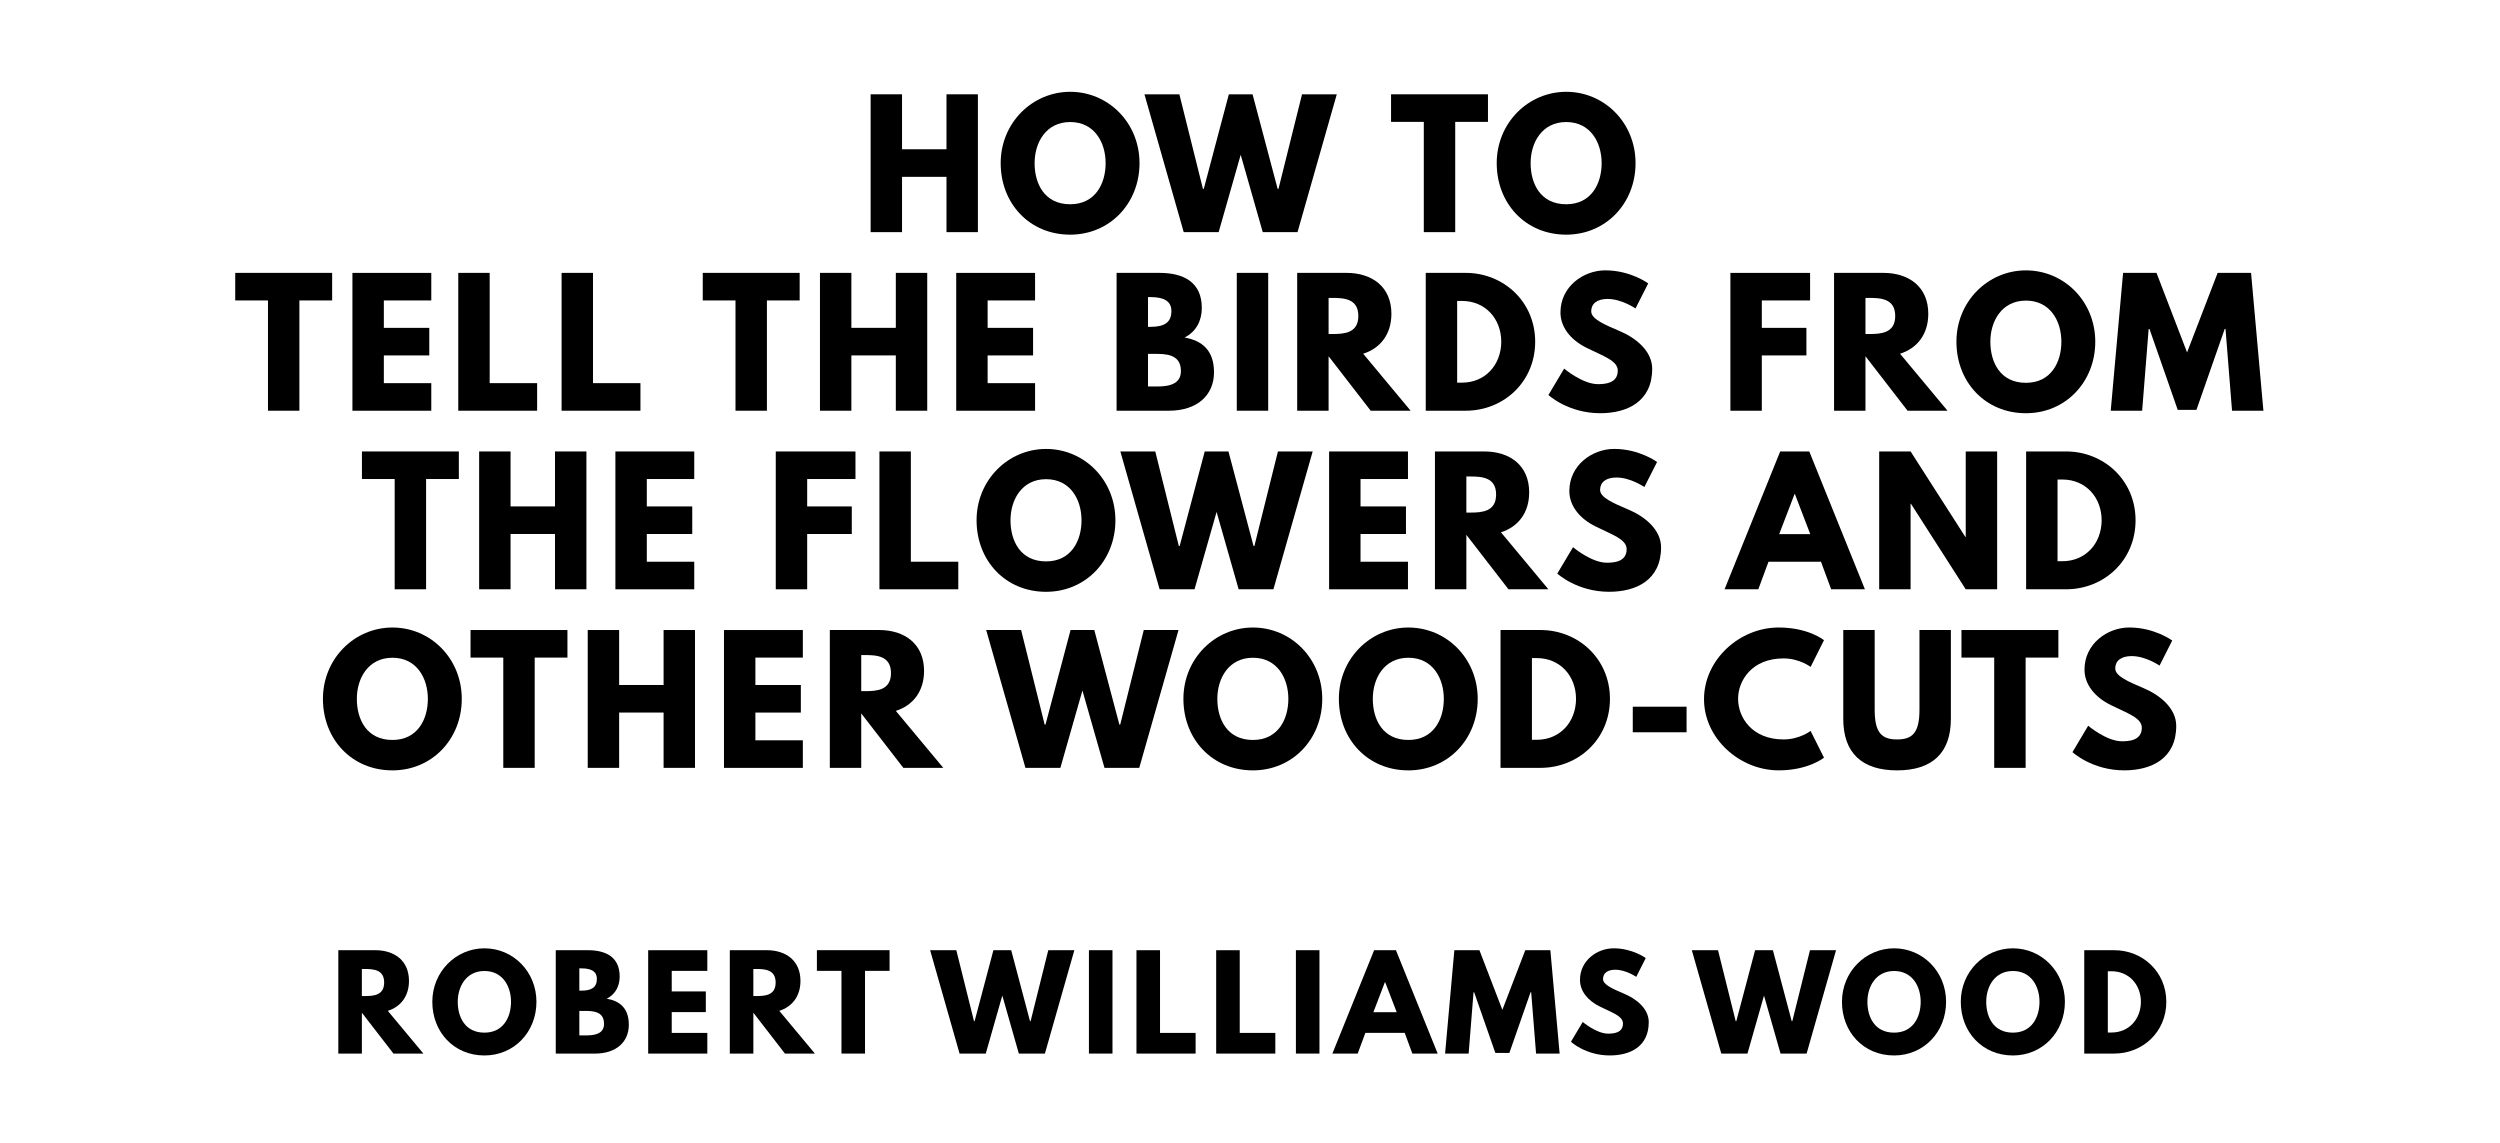
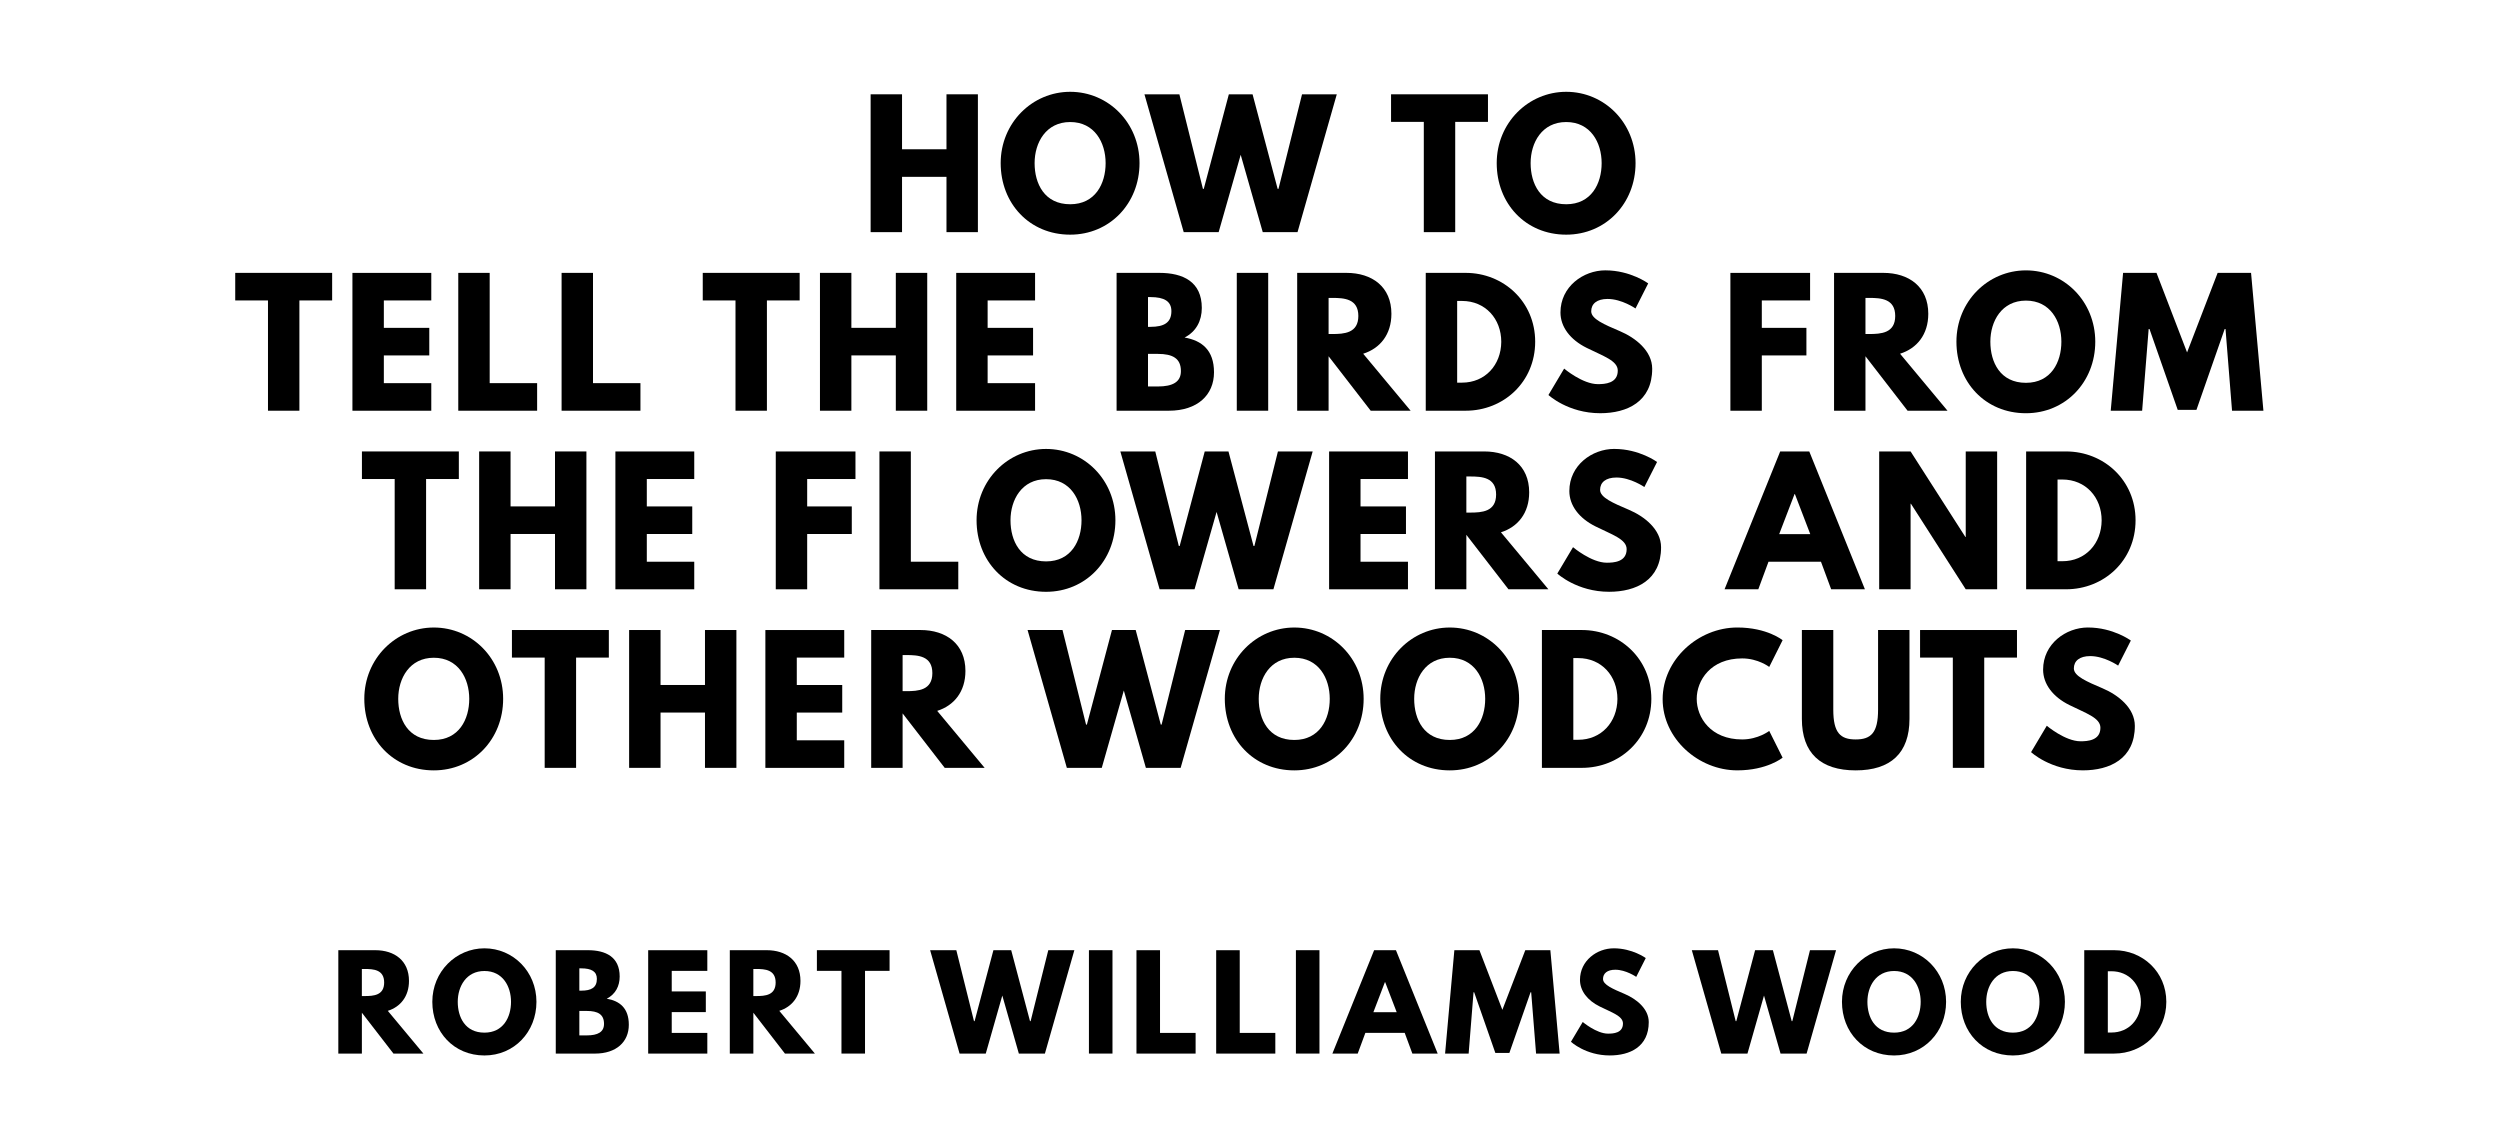
<svg xmlns="http://www.w3.org/2000/svg" version="1.1" viewBox="0 0 1400 640">
  <g aria-label="HOW TO">
    <path d="M505.14,99.03l0.00,30.97l-17.59,0.00l0.00-77.19l17.59,0.00l0.00,30.78l24.89,0.00l0.00-30.78l17.59,0.00l0.00,77.19l-17.59,0.00l0.00-30.97l-24.89,0.00z" />
    <path d="M560.38,91.36c0.00-22.55,17.68-39.95,38.92-39.95c21.43,0.00,38.83,17.40,38.83,39.95s-16.65,40.05-38.83,40.05c-22.83,0.00-38.92-17.50-38.92-40.05z  M579.38,91.36c0.00,11.51,5.52,23.02,19.93,23.02c14.04,0.00,19.84-11.51,19.84-23.02s-6.18-23.02-19.84-23.02c-13.57,0.00-19.93,11.51-19.93,23.02z" />
    <path d="M707.14,130.00l-12.35-43.32l-12.35,43.32l-19.56,0.00l-21.99-77.19l19.56,0.00l13.19,52.96l0.47,0.00l14.04-52.96l13.29,0.00l14.04,52.96l0.47,0.00l13.19-52.96l19.46,0.00l-21.99,77.19l-19.46,0.00z" />
    <path d="M778.99,68.25l0.00-15.44l54.27,0.00l0.00,15.44l-18.34,0.00l0.00,61.75l-17.59,0.00l0.00-61.75l-18.34,0.00z" />
    <path d="M838.16,91.36c0.00-22.55,17.68-39.95,38.92-39.95c21.43,0.00,38.83,17.40,38.83,39.95s-16.65,40.05-38.83,40.05c-22.83,0.00-38.92-17.50-38.92-40.05z  M857.15,91.36c0.00,11.51,5.52,23.02,19.93,23.02c14.04,0.00,19.84-11.51,19.84-23.02s-6.18-23.02-19.84-23.02c-13.57,0.00-19.93,11.51-19.93,23.02z" />
  </g>
  <g aria-label="TELL THE BIRDS FROM">
    <path d="M131.73,168.25l0.00-15.44l54.27,0.00l0.00,15.44l-18.34,0.00l0.00,61.75l-17.59,0.00l0.00-61.75l-18.34,0.00z" />
    <path d="M241.52,152.81l0.00,15.44l-26.57,0.00l0.00,15.35l25.45,0.00l0.00,15.44l-25.45,0.00l0.00,15.53l26.57,0.00l0.00,15.44l-44.16,0.00l0.00-77.19l44.16,0.00z" />
    <path d="M274.22,152.81l0.00,61.75l26.57,0.00l0.00,15.44l-44.16,0.00l0.00-77.19l17.59,0.00z" />
    <path d="M332.08,152.81l0.00,61.75l26.57,0.00l0.00,15.44l-44.16,0.00l0.00-77.19l17.59,0.00z" />
    <path d="M393.54,168.25l0.00-15.44l54.27,0.00l0.00,15.44l-18.34,0.00l0.00,61.75l-17.59,0.00l0.00-61.75l-18.34,0.00z" />
    <path d="M476.77,199.03l0.00,30.97l-17.59,0.00l0.00-77.19l17.59,0.00l0.00,30.78l24.89,0.00l0.00-30.78l17.59,0.00l0.00,77.19l-17.59,0.00l0.00-30.97l-24.89,0.00z" />
    <path d="M579.64,152.81l0.00,15.44l-26.57,0.00l0.00,15.35l25.45,0.00l0.00,15.44l-25.45,0.00l0.00,15.53l26.57,0.00l0.00,15.44l-44.16,0.00l0.00-77.19l44.16,0.00z" />
    <path d="M625.29,152.81l23.95,0.00c13.29,0.00,23.77,4.96,23.77,19.65c0.00,7.11-3.09,13.19-9.64,16.56c9.64,1.68,16.47,7.02,16.47,19.46c0.00,12.73-9.26,21.52-25.26,21.52l-29.29,0.00l0.00-77.19z  M642.88,183.03l1.40,0.00c7.58,0.00,11.70-2.34,11.70-8.80c0.00-5.52-4.02-7.86-11.70-7.86l-1.40,0.00l0.00,16.65z  M642.88,216.43l5.52,0.00c8.33,0.00,12.91-2.53,12.91-8.61c0.00-7.11-4.58-9.64-12.91-9.64l-5.52,0.00l0.00,18.25z" />
    <path d="M710.19,152.81l0.00,77.19l-17.59,0.00l0.00-77.19l17.59,0.00z" />
    <path d="M726.42,152.81l27.60,0.00c14.32,0.00,25.17,7.77,25.17,22.92c0.00,11.60-6.36,19.37-15.81,22.36l26.57,31.91l-22.36,0.00l-23.58-30.50l0.00,30.50l-17.59,0.00l0.00-77.19z  M744.01,187.05l2.06,0.00c6.64,0.00,14.60-0.47,14.60-10.11s-7.95-10.11-14.60-10.11l-2.06,0.00l0.00,20.21z" />
    <path d="M798.42,152.81l22.36,0.00c21.15,0.00,38.92,16.09,38.92,38.55c0.00,22.55-17.68,38.64-38.92,38.64l-22.36,0.00l0.00-77.19z  M816.01,214.28l2.71,0.00c13.01,0.00,21.89-9.92,21.99-22.83c0.00-12.91-8.89-22.92-21.99-22.92l-2.71,0.00l0.00,45.75z" />
    <path d="M899.04,151.40c14.04,0.00,23.95,7.30,23.95,7.30l-7.11,14.04s-7.67-5.33-15.63-5.33c-5.99,0.00-9.17,2.71-9.17,6.92c0.00,4.30,7.30,7.39,16.09,11.13c8.61,3.65,18.06,10.95,18.06,21.05c0.00,18.43-14.04,24.89-29.10,24.89c-18.06,0.00-29.01-10.20-29.01-10.20l8.80-14.78s10.29,8.70,18.90,8.70c3.84,0.00,11.13-0.37,11.13-7.58c0.00-5.61-8.23-8.14-17.40-12.73c-9.26-4.58-14.69-11.79-14.69-19.84c0.00-14.41,12.73-23.58,25.17-23.58z" />
    <path d="M1013.65,152.81l0.00,15.44l-27.04,0.00l0.00,15.35l24.98,0.00l0.00,15.44l-24.98,0.00l0.00,30.97l-17.59,0.00l0.00-77.19l44.63,0.00z" />
    <path d="M1027.07,152.81l27.60,0.00c14.32,0.00,25.17,7.77,25.17,22.92c0.00,11.60-6.36,19.37-15.81,22.36l26.57,31.91l-22.36,0.00l-23.58-30.50l0.00,30.50l-17.59,0.00l0.00-77.19z  M1044.66,187.05l2.06,0.00c6.64,0.00,14.60-0.47,14.60-10.11s-7.95-10.11-14.60-10.11l-2.06,0.00l0.00,20.21z" />
    <path d="M1095.60,191.36c0.00-22.55,17.68-39.95,38.92-39.95c21.43,0.00,38.83,17.40,38.83,39.95s-16.65,40.05-38.83,40.05c-22.83,0.00-38.92-17.50-38.92-40.05z  M1114.60,191.36c0.00,11.51,5.52,23.02,19.93,23.02c14.04,0.00,19.84-11.51,19.84-23.02s-6.18-23.02-19.84-23.02c-13.57,0.00-19.93,11.51-19.93,23.02z" />
    <path d="M1249.94,230.00l-3.65-45.75l-0.47,0.00l-15.81,45.29l-10.48,0.00l-15.81-45.29l-0.47,0.00l-3.65,45.75l-17.59,0.00l6.92-77.19l18.71,0.00l17.12,44.54l17.12-44.54l18.71,0.00l6.92,77.19l-17.59,0.00z" />
  </g>
  <g aria-label="THE FLOWERS AND">
    <path d="M202.68,268.25l0.00-15.44l54.27,0.00l0.00,15.44l-18.34,0.00l0.00,61.75l-17.59,0.00l0.00-61.75l-18.34,0.00z" />
    <path d="M285.91,299.03l0.00,30.97l-17.59,0.00l0.00-77.19l17.59,0.00l0.00,30.78l24.89,0.00l0.00-30.78l17.59,0.00l0.00,77.19l-17.59,0.00l0.00-30.97l-24.89,0.00z" />
    <path d="M388.78,252.81l0.00,15.44l-26.57,0.00l0.00,15.35l25.45,0.00l0.00,15.44l-25.45,0.00l0.00,15.53l26.57,0.00l0.00,15.44l-44.16,0.00l0.00-77.19l44.16,0.00z" />
    <path d="M479.06,252.81l0.00,15.44l-27.04,0.00l0.00,15.35l24.98,0.00l0.00,15.44l-24.98,0.00l0.00,30.97l-17.59,0.00l0.00-77.19l44.63,0.00z" />
    <path d="M510.07,252.81l0.00,61.75l26.57,0.00l0.00,15.44l-44.16,0.00l0.00-77.19l17.59,0.00z" />
    <path d="M546.88,291.36c0.00-22.55,17.68-39.95,38.92-39.95c21.43,0.00,38.83,17.40,38.83,39.95s-16.65,40.05-38.83,40.05c-22.83,0.00-38.92-17.50-38.92-40.05z  M565.88,291.36c0.00,11.51,5.52,23.02,19.93,23.02c14.04,0.00,19.84-11.51,19.84-23.02s-6.18-23.02-19.84-23.02c-13.57,0.00-19.93,11.51-19.93,23.02z" />
    <path d="M693.64,330.00l-12.35-43.32l-12.35,43.32l-19.56,0.00l-21.99-77.19l19.56,0.00l13.19,52.96l0.47,0.00l14.04-52.96l13.29,0.00l14.04,52.96l0.47,0.00l13.19-52.96l19.46,0.00l-21.99,77.19l-19.46,0.00z" />
    <path d="M788.46,252.81l0.00,15.44l-26.57,0.00l0.00,15.35l25.45,0.00l0.00,15.44l-25.45,0.00l0.00,15.53l26.57,0.00l0.00,15.44l-44.16,0.00l0.00-77.19l44.16,0.00z" />
    <path d="M803.57,252.81l27.60,0.00c14.32,0.00,25.17,7.77,25.17,22.92c0.00,11.60-6.36,19.37-15.81,22.36l26.57,31.91l-22.36,0.00l-23.58-30.50l0.00,30.50l-17.59,0.00l0.00-77.19z  M821.16,287.05l2.06,0.00c6.64,0.00,14.60-0.47,14.60-10.11s-7.95-10.11-14.60-10.11l-2.06,0.00l0.00,20.21z" />
    <path d="M904.01,251.40c14.04,0.00,23.95,7.30,23.95,7.30l-7.11,14.04s-7.67-5.33-15.63-5.33c-5.99,0.00-9.17,2.71-9.17,6.92c0.00,4.30,7.30,7.39,16.09,11.13c8.61,3.65,18.06,10.95,18.06,21.05c0.00,18.43-14.04,24.89-29.10,24.89c-18.06,0.00-29.01-10.20-29.01-10.20l8.80-14.78s10.29,8.70,18.90,8.70c3.84,0.00,11.13-0.37,11.13-7.58c0.00-5.61-8.23-8.14-17.40-12.73c-9.26-4.58-14.69-11.79-14.69-19.84c0.00-14.41,12.73-23.58,25.17-23.58z" />
    <path d="M1013.19,252.81l31.16,77.19l-18.90,0.00l-5.71-15.44l-29.38,0.00l-5.71,15.44l-18.90,0.00l31.16-77.19l16.28,0.00z  M1013.75,299.12l-8.61-22.46l-0.19,0.00l-8.61,22.46l17.40,0.00z" />
    <path d="M1069.93,282.09l0.00,47.91l-17.59,0.00l0.00-77.19l17.59,0.00l30.69,47.91l0.19,0.00l0.00-47.91l17.59,0.00l0.00,77.19l-17.59,0.00l-30.69-47.91l-0.19,0.00z" />
    <path d="M1134.63,252.81l22.36,0.00c21.15,0.00,38.92,16.09,38.92,38.55c0.00,22.55-17.68,38.64-38.92,38.64l-22.36,0.00l0.00-77.19z  M1152.22,314.28l2.71,0.00c13.01,0.00,21.89-9.92,21.99-22.83c0.00-12.91-8.89-22.92-21.99-22.92l-2.71,0.00l0.00,45.75z" />
  </g>
-   <g aria-label="OTHER WOOD-CUTS">
-     <path d="M180.84,391.36c0.00-22.55,17.68-39.95,38.92-39.95c21.43,0.00,38.83,17.40,38.83,39.95s-16.65,40.05-38.83,40.05c-22.83,0.00-38.92-17.50-38.92-40.05z  M199.83,391.36c0.00,11.51,5.52,23.02,19.93,23.02c14.04,0.00,19.84-11.51,19.84-23.02s-6.18-23.02-19.84-23.02c-13.57,0.00-19.93,11.51-19.93,23.02z" />
-     <path d="M263.50,368.25l0.00-15.44l54.27,0.00l0.00,15.44l-18.34,0.00l0.00,61.75l-17.59,0.00l0.00-61.75l-18.34,0.00z" />
-     <path d="M346.72,399.03l0.00,30.97l-17.59,0.00l0.00-77.19l17.59,0.00l0.00,30.78l24.89,0.00l0.00-30.78l17.59,0.00l0.00,77.19l-17.59,0.00l0.00-30.97l-24.89,0.00z" />
-     <path d="M449.59,352.81l0.00,15.44l-26.57,0.00l0.00,15.35l25.45,0.00l0.00,15.44l-25.45,0.00l0.00,15.53l26.57,0.00l0.00,15.44l-44.16,0.00l0.00-77.19l44.16,0.00z" />
-     <path d="M464.70,352.81l27.60,0.00c14.32,0.00,25.17,7.77,25.17,22.92c0.00,11.60-6.36,19.37-15.81,22.36l26.57,31.91l-22.36,0.00l-23.58-30.50l0.00,30.50l-17.59,0.00l0.00-77.19z  M482.29,387.05l2.06,0.00c6.64,0.00,14.60-0.47,14.60-10.11s-7.95-10.11-14.60-10.11l-2.06,0.00l0.00,20.21z" />
-     <path d="M618.51,430.00l-12.35-43.32l-12.35,43.32l-19.56,0.00l-21.99-77.19l19.56,0.00l13.19,52.96l0.47,0.00l14.04-52.96l13.29,0.00l14.04,52.96l0.47,0.00l13.19-52.96l19.46,0.00l-21.99,77.19l-19.46,0.00z" />
-     <path d="M662.71,391.36c0.00-22.55,17.68-39.95,38.92-39.95c21.43,0.00,38.83,17.40,38.83,39.95s-16.65,40.05-38.83,40.05c-22.83,0.00-38.92-17.50-38.92-40.05z  M681.71,391.36c0.00,11.51,5.52,23.02,19.93,23.02c14.04,0.00,19.84-11.51,19.84-23.02s-6.18-23.02-19.84-23.02c-13.57,0.00-19.93,11.51-19.93,23.02z" />
-     <path d="M749.77,391.36c0.00-22.55,17.68-39.95,38.92-39.95c21.43,0.00,38.83,17.40,38.83,39.95s-16.65,40.05-38.83,40.05c-22.83,0.00-38.92-17.50-38.92-40.05z  M768.77,391.36c0.00,11.51,5.52,23.02,19.93,23.02c14.04,0.00,19.84-11.51,19.84-23.02s-6.18-23.02-19.84-23.02c-13.57,0.00-19.93,11.51-19.93,23.02z" />
-     <path d="M840.29,352.81l22.36,0.00c21.15,0.00,38.92,16.09,38.92,38.55c0.00,22.55-17.68,38.64-38.92,38.64l-22.36,0.00l0.00-77.19z  M857.88,414.28l2.71,0.00c13.01,0.00,21.89-9.92,21.99-22.83c0.00-12.91-8.89-22.92-21.99-22.92l-2.71,0.00l0.00,45.75z" />
-     <path d="M914.35,395.75l30.13,0.00l0.00,14.32l-30.13,0.00l0.00-14.32z" />
-     <path d="M998.78,414.09c8.98,0.00,15.16-4.77,15.16-4.77l7.49,14.97s-8.61,7.11-25.36,7.11c-21.80,0.00-41.82-17.78-41.82-39.86c0.00-22.18,19.93-40.14,41.82-40.14c16.75,0.00,25.36,7.11,25.36,7.11l-7.49,14.97s-6.18-4.77-15.16-4.77c-17.68,0.00-25.45,12.35-25.45,22.64c0.00,10.39,7.77,22.74,25.45,22.74z" />
-     <path d="M1092.49,352.81l0.00,49.78c0.00,19.09-10.48,28.82-30.13,28.82s-30.13-9.73-30.13-28.82l0.00-49.78l17.59,0.00l0.00,44.63c0.00,12.91,3.93,16.65,12.54,16.65s12.54-3.74,12.54-16.65l0.00-44.63l17.59,0.00z" />
-     <path d="M1098.42,368.25l0.00-15.44l54.27,0.00l0.00,15.44l-18.34,0.00l0.00,61.75l-17.59,0.00l0.00-61.75l-18.34,0.00z" />
-     <path d="M1192.50,351.40c14.04,0.00,23.95,7.30,23.95,7.30l-7.11,14.04s-7.67-5.33-15.63-5.33c-5.99,0.00-9.17,2.71-9.17,6.92c0.00,4.30,7.30,7.39,16.09,11.13c8.61,3.65,18.06,10.95,18.06,21.05c0.00,18.43-14.04,24.89-29.10,24.89c-18.06,0.00-29.01-10.20-29.01-10.20l8.80-14.78s10.29,8.70,18.90,8.70c3.84,0.00,11.13-0.37,11.13-7.58c0.00-5.61-8.23-8.14-17.40-12.73c-9.26-4.58-14.69-11.79-14.69-19.84c0.00-14.41,12.73-23.58,25.17-23.58z" />
+   <g aria-label="OTHER WOODCUTS">
+     <path d="M204.01,391.36c0.00-22.55,17.68-39.95,38.92-39.95c21.43,0.00,38.83,17.40,38.83,39.95s-16.65,40.05-38.83,40.05c-22.83,0.00-38.92-17.50-38.92-40.05z  M223.01,391.36c0.00,11.51,5.52,23.02,19.93,23.02c14.04,0.00,19.84-11.51,19.84-23.02s-6.18-23.02-19.84-23.02c-13.57,0.00-19.93,11.51-19.93,23.02z" />
+     <path d="M286.68,368.25l0.00-15.44l54.27,0.00l0.00,15.44l-18.34,0.00l0.00,61.75l-17.59,0.00l0.00-61.75l-18.34,0.00z" />
+     <path d="M369.90,399.03l0.00,30.97l-17.59,0.00l0.00-77.19l17.59,0.00l0.00,30.78l24.89,0.00l0.00-30.78l17.59,0.00l0.00,77.19l-17.59,0.00l0.00-30.97l-24.89,0.00z" />
+     <path d="M472.77,352.81l0.00,15.44l-26.57,0.00l0.00,15.35l25.45,0.00l0.00,15.44l-25.45,0.00l0.00,15.53l26.57,0.00l0.00,15.44l-44.16,0.00l0.00-77.19l44.16,0.00z" />
+     <path d="M487.87,352.81l27.60,0.00c14.32,0.00,25.17,7.77,25.17,22.92c0.00,11.60-6.36,19.37-15.81,22.36l26.57,31.91l-22.36,0.00l-23.58-30.50l0.00,30.50l-17.59,0.00l0.00-77.19z  M505.46,387.05l2.06,0.00c6.64,0.00,14.60-0.47,14.60-10.11s-7.95-10.11-14.60-10.11l-2.06,0.00l0.00,20.21z" />
+     <path d="M641.69,430.00l-12.35-43.32l-12.35,43.32l-19.56,0.00l-21.99-77.19l19.56,0.00l13.19,52.96l0.47,0.00l14.04-52.96l13.29,0.00l14.04,52.96l0.47,0.00l13.19-52.96l19.46,0.00l-21.99,77.19l-19.46,0.00z" />
+     <path d="M685.89,391.36c0.00-22.55,17.68-39.95,38.92-39.95c21.43,0.00,38.83,17.40,38.83,39.95s-16.65,40.05-38.83,40.05c-22.83,0.00-38.92-17.50-38.92-40.05z  M704.89,391.36c0.00,11.51,5.52,23.02,19.93,23.02c14.04,0.00,19.84-11.51,19.84-23.02s-6.18-23.02-19.84-23.02c-13.57,0.00-19.93,11.51-19.93,23.02z" />
+     <path d="M772.95,391.36c0.00-22.55,17.68-39.95,38.92-39.95c21.43,0.00,38.83,17.40,38.83,39.95s-16.65,40.05-38.83,40.05c-22.83,0.00-38.92-17.50-38.92-40.05z  M791.94,391.36c0.00,11.51,5.52,23.02,19.93,23.02c14.04,0.00,19.84-11.51,19.84-23.02s-6.18-23.02-19.84-23.02c-13.57,0.00-19.93,11.51-19.93,23.02z" />
+     <path d="M863.47,352.81l22.36,0.00c21.15,0.00,38.92,16.09,38.92,38.55c0.00,22.55-17.68,38.64-38.92,38.64l-22.36,0.00l0.00-77.19z  M881.06,414.28l2.71,0.00c13.01,0.00,21.89-9.92,21.99-22.83c0.00-12.91-8.89-22.92-21.99-22.92l-2.71,0.00l0.00,45.75z" />
+     <path d="M975.61,414.09c8.98,0.00,15.16-4.77,15.16-4.77l7.49,14.97s-8.61,7.11-25.36,7.11c-21.80,0.00-41.82-17.78-41.82-39.86c0.00-22.18,19.93-40.14,41.82-40.14c16.75,0.00,25.36,7.11,25.36,7.11l-7.49,14.97s-6.18-4.77-15.16-4.77c-17.68,0.00-25.45,12.35-25.45,22.64c0.00,10.39,7.77,22.74,25.45,22.74z" />
+     <path d="M1069.31,352.81l0.00,49.78c0.00,19.09-10.48,28.82-30.13,28.82s-30.13-9.73-30.13-28.82l0.00-49.78l17.59,0.00l0.00,44.63c0.00,12.91,3.93,16.65,12.54,16.65s12.54-3.74,12.54-16.65l0.00-44.63l17.59,0.00z" />
+     <path d="M1075.24,368.25l0.00-15.44l54.27,0.00l0.00,15.44l-18.34,0.00l0.00,61.75l-17.59,0.00l0.00-61.75l-18.34,0.00z" />
+     <path d="M1169.32,351.40c14.04,0.00,23.95,7.30,23.95,7.30l-7.11,14.04s-7.67-5.33-15.63-5.33c-5.99,0.00-9.17,2.71-9.17,6.92c0.00,4.30,7.30,7.39,16.09,11.13c8.61,3.65,18.06,10.95,18.06,21.05c0.00,18.43-14.04,24.89-29.10,24.89c-18.06,0.00-29.01-10.20-29.01-10.20l8.80-14.78s10.29,8.70,18.90,8.70c3.84,0.00,11.13-0.37,11.13-7.58c0.00-5.61-8.23-8.14-17.40-12.73c-9.26-4.58-14.69-11.79-14.69-19.84c0.00-14.41,12.73-23.58,25.17-23.58z" />
  </g>
  <g aria-label="ROBERT WILLIAMS WOOD">
    <path d="M189.45,532.11l20.70,0.00c10.74,0.00,18.88,5.82,18.88,17.19c0.00,8.70-4.77,14.53-11.86,16.77l19.93,23.93l-16.77,0.00l-17.68-22.88l0.00,22.88l-13.19,0.00l0.00-57.89z  M202.64,557.79l1.54,0.00c4.98,0.00,10.95-0.35,10.95-7.58s-5.96-7.58-10.95-7.58l-1.54,0.00l0.00,15.16z" />
    <path d="M242.10,561.02c0.00-16.91,13.26-29.96,29.19-29.96c16.07,0.00,29.12,13.05,29.12,29.96s-12.49,30.04-29.12,30.04c-17.12,0.00-29.19-13.12-29.19-30.04z  M256.34,561.02c0.00,8.63,4.14,17.26,14.95,17.26c10.53,0.00,14.88-8.63,14.88-17.26s-4.63-17.26-14.88-17.26c-10.18,0.00-14.95,8.63-14.95,17.26z" />
    <path d="M311.24,532.11l17.96,0.00c9.96,0.00,17.82,3.72,17.82,14.74c0.00,5.33-2.32,9.89-7.23,12.42c7.23,1.26,12.35,5.26,12.35,14.60c0.00,9.54-6.95,16.14-18.95,16.14l-21.96,0.00l0.00-57.89z  M324.43,554.77l1.05,0.00c5.68,0.00,8.77-1.75,8.77-6.60c0.00-4.14-3.02-5.89-8.77-5.89l-1.05,0.00l0.00,12.49z  M324.43,579.82l4.14,0.00c6.25,0.00,9.68-1.89,9.68-6.46c0.00-5.33-3.44-7.23-9.68-7.23l-4.14,0.00l0.00,13.68z" />
    <path d="M396.10,532.11l0.00,11.58l-19.93,0.00l0.00,11.51l19.09,0.00l0.00,11.58l-19.09,0.00l0.00,11.65l19.93,0.00l0.00,11.58l-33.12,0.00l0.00-57.89l33.12,0.00z" />
    <path d="M408.68,532.11l20.70,0.00c10.74,0.00,18.88,5.82,18.88,17.19c0.00,8.70-4.77,14.53-11.86,16.77l19.93,23.93l-16.77,0.00l-17.68-22.88l0.00,22.88l-13.19,0.00l0.00-57.89z  M421.87,557.79l1.54,0.00c4.98,0.00,10.95-0.35,10.95-7.58s-5.96-7.58-10.95-7.58l-1.54,0.00l0.00,15.16z" />
    <path d="M457.46,543.68l0.00-11.58l40.70,0.00l0.00,11.58l-13.75,0.00l0.00,46.32l-13.19,0.00l0.00-46.32l-13.75,0.00z" />
    <path d="M570.55,590.00l-9.26-32.49l-9.26,32.49l-14.67,0.00l-16.49-57.89l14.67,0.00l9.89,39.72l0.35,0.00l10.53-39.72l9.96,0.00l10.53,39.72l0.35,0.00l9.89-39.72l14.60,0.00l-16.49,57.89l-14.60,0.00z" />
    <path d="M622.99,532.11l0.00,57.89l-13.19,0.00l0.00-57.89l13.19,0.00z" />
    <path d="M649.61,532.11l0.00,46.32l19.93,0.00l0.00,11.58l-33.12,0.00l0.00-57.89l13.19,0.00z" />
    <path d="M694.25,532.11l0.00,46.32l19.93,0.00l0.00,11.58l-33.12,0.00l0.00-57.89l13.19,0.00z" />
    <path d="M738.90,532.11l0.00,57.89l-13.19,0.00l0.00-57.89l13.19,0.00z" />
    <path d="M781.73,532.11l23.37,57.89l-14.18,0.00l-4.28-11.58l-22.04,0.00l-4.28,11.58l-14.18,0.00l23.37-57.89l12.21,0.00z  M782.15,566.84l-6.46-16.84l-0.14,0.00l-6.46,16.84l13.05,0.00z" />
    <path d="M860.20,590.00l-2.74-34.32l-0.35,0.00l-11.86,33.96l-7.86,0.00l-11.86-33.96l-0.35,0.00l-2.74,34.32l-13.19,0.00l5.19-57.89l14.04,0.00l12.84,33.40l12.84-33.40l14.04,0.00l5.19,57.89l-13.19,0.00z" />
    <path d="M903.66,531.05c10.53,0.00,17.96,5.47,17.96,5.47l-5.33,10.53s-5.75-4.00-11.72-4.00c-4.49,0.00-6.88,2.04-6.88,5.19c0.00,3.23,5.47,5.54,12.07,8.35c6.46,2.74,13.54,8.21,13.54,15.79c0.00,13.82-10.53,18.67-21.82,18.67c-13.54,0.00-21.75-7.65-21.75-7.65l6.60-11.09s7.72,6.53,14.18,6.53c2.88,0.00,8.35-0.28,8.35-5.68c0.00-4.21-6.18-6.11-13.05-9.54c-6.95-3.44-11.02-8.84-11.02-14.88c0.00-10.81,9.54-17.68,18.88-17.68z" />
    <path d="M997.10,590.00l-9.26-32.49l-9.26,32.49l-14.67,0.00l-16.49-57.89l14.67,0.00l9.89,39.72l0.35,0.00l10.53-39.72l9.96,0.00l10.53,39.72l0.35,0.00l9.89-39.72l14.60,0.00l-16.49,57.89l-14.60,0.00z" />
    <path d="M1031.50,561.02c0.00-16.91,13.26-29.96,29.19-29.96c16.07,0.00,29.12,13.05,29.12,29.96s-12.49,30.04-29.12,30.04c-17.12,0.00-29.19-13.12-29.19-30.04z  M1045.75,561.02c0.00,8.63,4.14,17.26,14.95,17.26c10.53,0.00,14.88-8.63,14.88-17.26s-4.63-17.26-14.88-17.26c-10.18,0.00-14.95,8.63-14.95,17.26z" />
    <path d="M1098.04,561.02c0.00-16.91,13.26-29.96,29.19-29.96c16.07,0.00,29.12,13.05,29.12,29.96s-12.49,30.04-29.12,30.04c-17.12,0.00-29.19-13.12-29.19-30.04z  M1112.29,561.02c0.00,8.63,4.14,17.26,14.95,17.26c10.53,0.00,14.88-8.63,14.88-17.26s-4.63-17.26-14.88-17.26c-10.18,0.00-14.95,8.63-14.95,17.26z" />
    <path d="M1167.18,532.11l16.77,0.00c15.86,0.00,29.19,12.07,29.19,28.91c0.00,16.91-13.26,28.98-29.19,28.98l-16.77,0.00l0.00-57.89z  M1180.38,578.21l2.04,0.00c9.75,0.00,16.42-7.44,16.49-17.12c0.00-9.68-6.67-17.19-16.49-17.19l-2.04,0.00l0.00,34.32z" />
  </g>
</svg>
